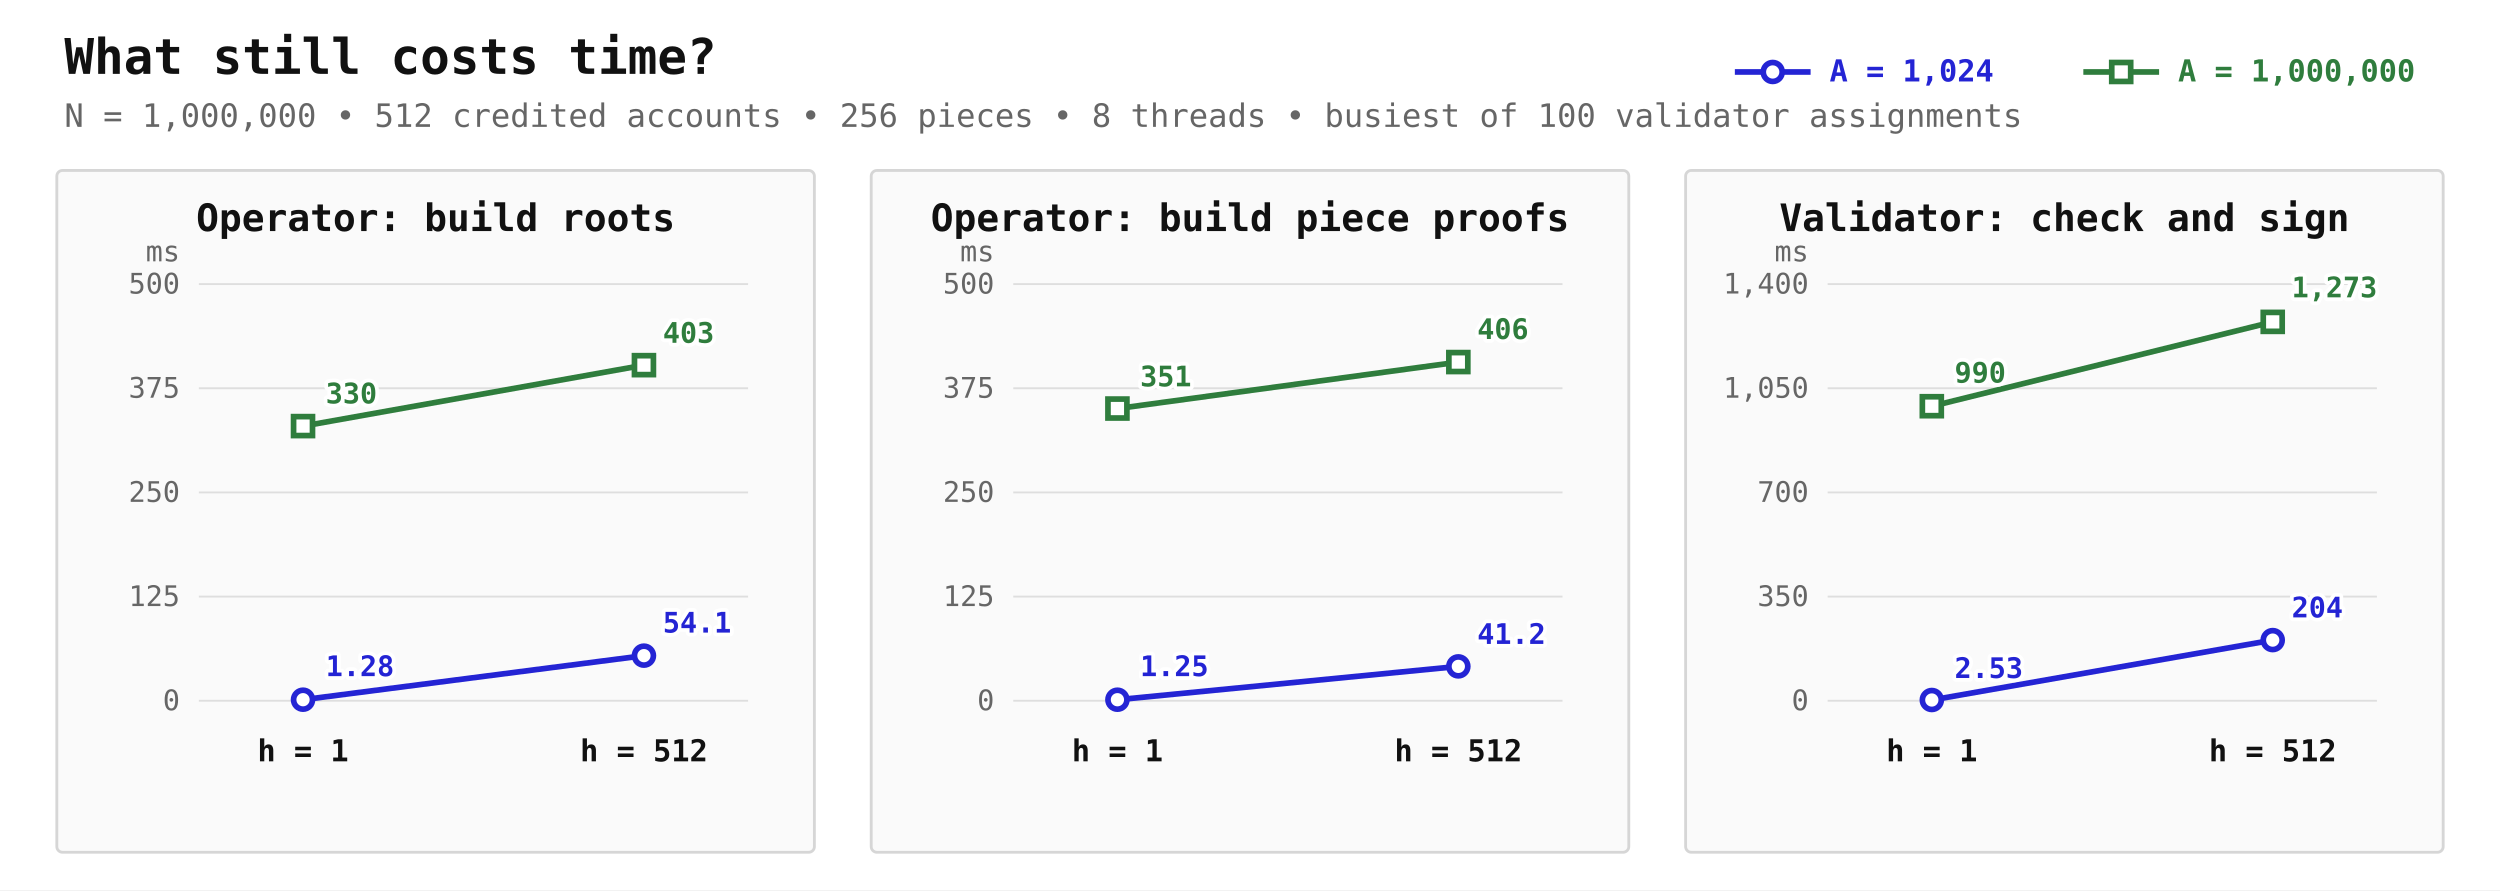
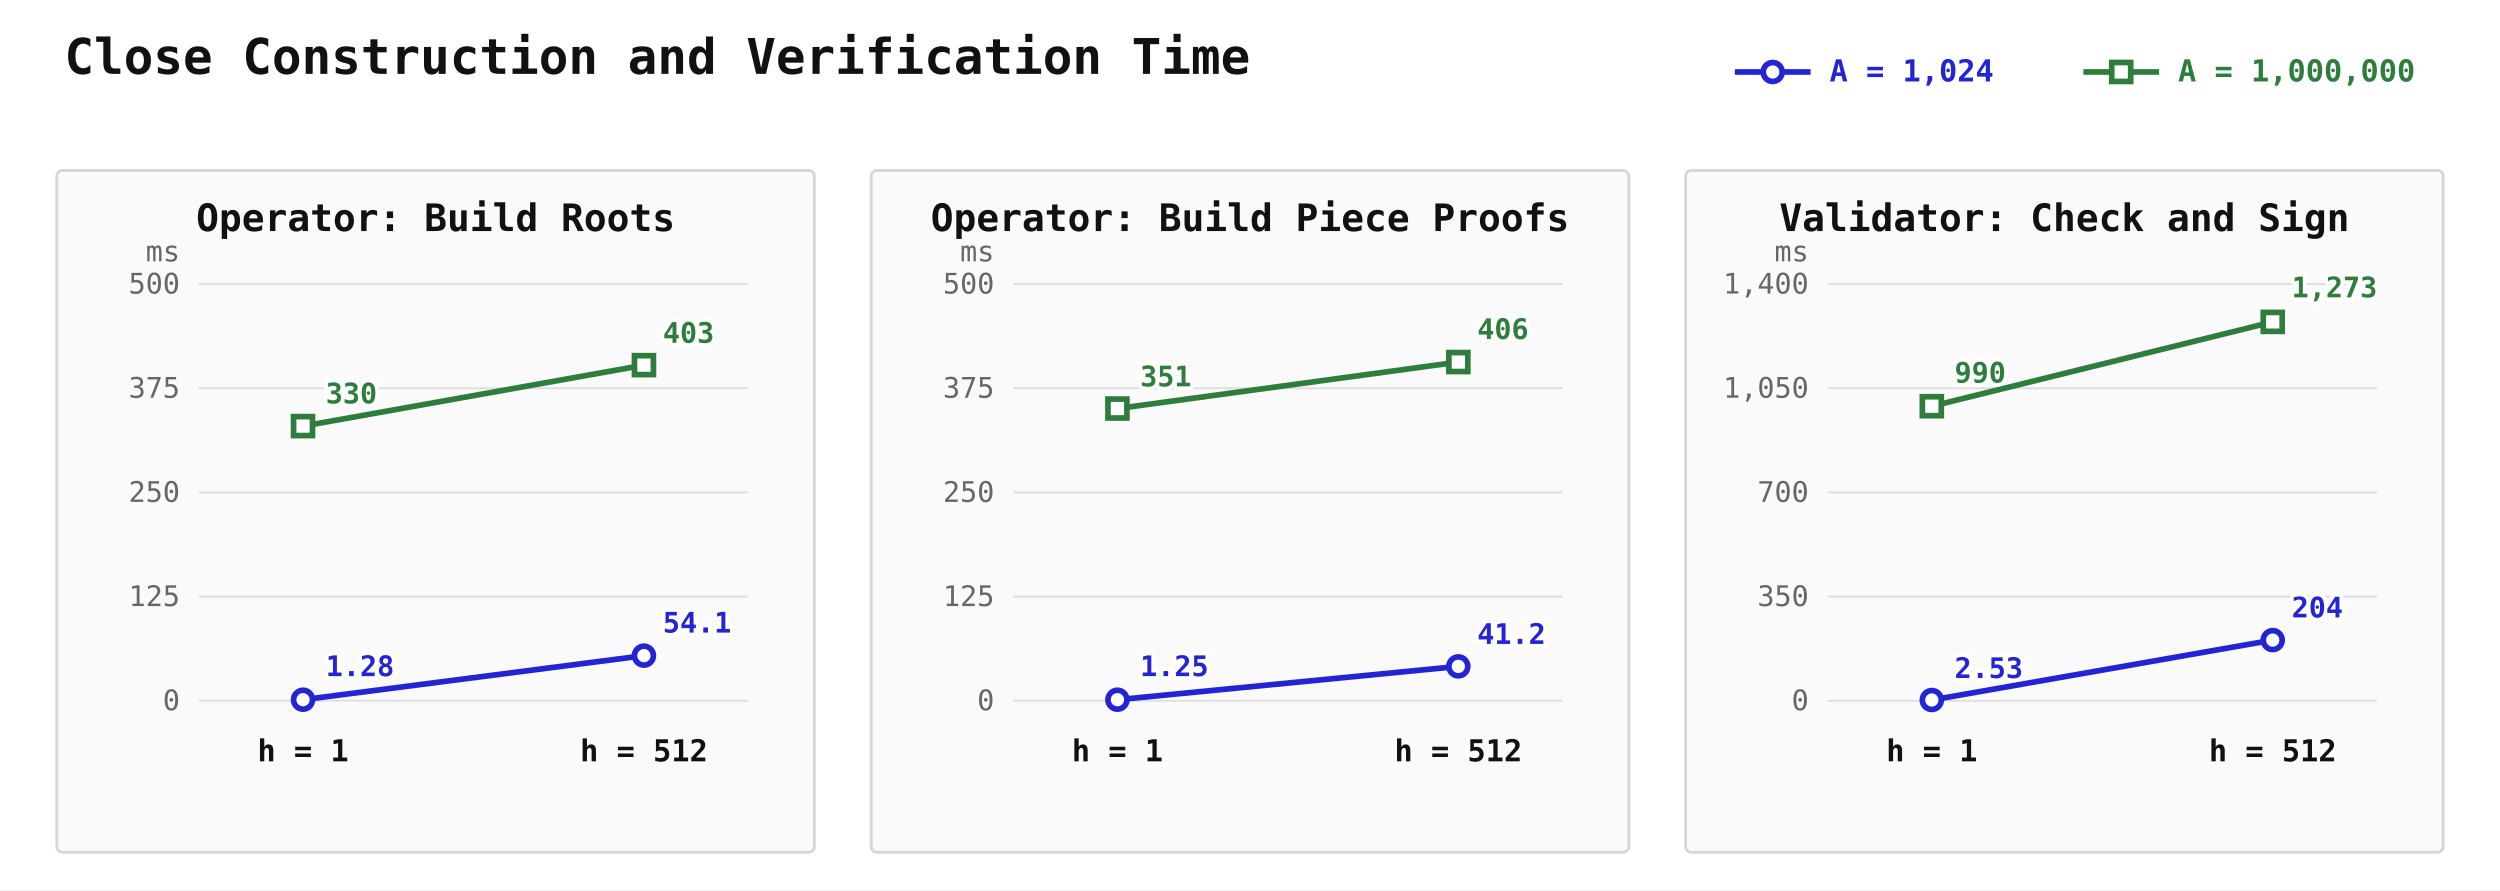
<svg xmlns="http://www.w3.org/2000/svg" viewBox="0 0 1320 470">
  <rect width="1320" height="470" fill="#fff" />
  <style>
    text { font-family: ui-monospace, SFMono-Regular, Menlo, Monaco, Consolas, monospace; }
    .title { font-size: 26px; font-weight: 700; fill: #111; }
-     .subtitle { font-size: 17px; fill: #666; }
    .panel-title { font-size: 20px; font-weight: 700; fill: #111; text-anchor: middle; }
    .axis { font-size: 15px; fill: #666; }
    .axis-strong { font-size: 16px; font-weight: 700; fill: #111; }
    .value { font-size: 15px; font-weight: 700; paint-order: stroke; stroke: #fff; stroke-width: 4px; stroke-linejoin: round; }
    .grid { stroke: #dedede; stroke-width: 1; }
    .frame { fill: #fafafa; stroke: #d6d6d6; stroke-width: 1.5; }
    .blue { stroke: #2424d4; fill: none; }
    .green { stroke: #2f7d3d; fill: none; }
    .blue-text { fill: #2424d4; }
    .green-text { fill: #2f7d3d; }
    .series { stroke-width: 3; }
  </style>
-   <text class="title" x="34" y="39">What still costs time?</text>
-   <text class="subtitle" x="34" y="67">N = 1,000,000 • 512 credited accounts • 256 pieces • 8 threads • busiest of 100 validator assignments</text>
+   <text class="title" x="34" y="39">Close Construction and Verification Time</text>
  <line class="blue series" x1="916" y1="38" x2="956" y2="38" />
  <circle cx="936" cy="38" r="5" fill="#fff" stroke="#2424d4" stroke-width="3" />
  <text class="axis-strong blue-text" x="966" y="43">A = 1,024</text>
  <line class="green series" x1="1100" y1="38" x2="1140" y2="38" />
  <rect x="1115" y="33" width="10" height="10" fill="#fff" stroke="#2f7d3d" stroke-width="3" />
  <text class="axis-strong green-text" x="1150" y="43">A = 1,000,000</text>
  <rect class="frame" x="30" y="90" width="400" height="360" rx="3" />
-   <text class="panel-title" x="230" y="122">Operator: build roots</text>
+   <text class="panel-title" x="230" y="122">Operator: Build Roots</text>
  <text class="axis" x="95" y="138" text-anchor="end">ms</text>
  <line class="grid" x1="105" y1="150" x2="395" y2="150" />
  <line class="grid" x1="105" y1="205" x2="395" y2="205" />
  <line class="grid" x1="105" y1="260" x2="395" y2="260" />
  <line class="grid" x1="105" y1="315" x2="395" y2="315" />
  <line class="grid" x1="105" y1="370" x2="395" y2="370" />
  <text class="axis" x="95" y="155" text-anchor="end">500</text>
  <text class="axis" x="95" y="210" text-anchor="end">375</text>
  <text class="axis" x="95" y="265" text-anchor="end">250</text>
  <text class="axis" x="95" y="320" text-anchor="end">125</text>
  <text class="axis" x="95" y="375" text-anchor="end">0</text>
  <text class="axis-strong" x="160" y="402" text-anchor="middle">h = 1</text>
  <text class="axis-strong" x="340" y="402" text-anchor="middle">h = 512</text>
  <path class="blue series" d="M160 369.44 L340 346.18" />
  <path class="green series" d="M160 224.98 L340 192.80" />
  <circle cx="160" cy="369.44" r="5" fill="#fff" stroke="#2424d4" stroke-width="3" />
  <circle cx="340" cy="346.18" r="5" fill="#fff" stroke="#2424d4" stroke-width="3" />
  <rect x="155" y="219.98" width="10" height="10" fill="#fff" stroke="#2f7d3d" stroke-width="3" />
  <rect x="335" y="187.80" width="10" height="10" fill="#fff" stroke="#2f7d3d" stroke-width="3" />
  <text class="value blue-text" x="172" y="357">1.28</text>
  <text class="value blue-text" x="350" y="334">54.1</text>
  <text class="value green-text" x="172" y="213">330</text>
  <text class="value green-text" x="350" y="181">403</text>
  <rect class="frame" x="460" y="90" width="400" height="360" rx="3" />
-   <text class="panel-title" x="660" y="122">Operator: build piece proofs</text>
+   <text class="panel-title" x="660" y="122">Operator: Build Piece Proofs</text>
  <text class="axis" x="525" y="138" text-anchor="end">ms</text>
  <line class="grid" x1="535" y1="150" x2="825" y2="150" />
  <line class="grid" x1="535" y1="205" x2="825" y2="205" />
  <line class="grid" x1="535" y1="260" x2="825" y2="260" />
  <line class="grid" x1="535" y1="315" x2="825" y2="315" />
  <line class="grid" x1="535" y1="370" x2="825" y2="370" />
  <text class="axis" x="525" y="155" text-anchor="end">500</text>
  <text class="axis" x="525" y="210" text-anchor="end">375</text>
  <text class="axis" x="525" y="265" text-anchor="end">250</text>
  <text class="axis" x="525" y="320" text-anchor="end">125</text>
  <text class="axis" x="525" y="375" text-anchor="end">0</text>
  <text class="axis-strong" x="590" y="402" text-anchor="middle">h = 1</text>
  <text class="axis-strong" x="770" y="402" text-anchor="middle">h = 512</text>
  <path class="blue series" d="M590 369.45 L770 351.85" />
  <path class="green series" d="M590 215.71 L770 191.17" />
  <circle cx="590" cy="369.45" r="5" fill="#fff" stroke="#2424d4" stroke-width="3" />
  <circle cx="770" cy="351.85" r="5" fill="#fff" stroke="#2424d4" stroke-width="3" />
  <rect x="585" y="210.71" width="10" height="10" fill="#fff" stroke="#2f7d3d" stroke-width="3" />
  <rect x="765" y="186.17" width="10" height="10" fill="#fff" stroke="#2f7d3d" stroke-width="3" />
  <text class="value blue-text" x="602" y="357">1.25</text>
  <text class="value blue-text" x="780" y="340">41.2</text>
  <text class="value green-text" x="602" y="204">351</text>
  <text class="value green-text" x="780" y="179">406</text>
  <rect class="frame" x="890" y="90" width="400" height="360" rx="3" />
-   <text class="panel-title" x="1090" y="122">Validator: check and sign</text>
+   <text class="panel-title" x="1090" y="122">Validator: Check and Sign</text>
  <text class="axis" x="955" y="138" text-anchor="end">ms</text>
  <line class="grid" x1="965" y1="150" x2="1255" y2="150" />
  <line class="grid" x1="965" y1="205" x2="1255" y2="205" />
  <line class="grid" x1="965" y1="260" x2="1255" y2="260" />
  <line class="grid" x1="965" y1="315" x2="1255" y2="315" />
  <line class="grid" x1="965" y1="370" x2="1255" y2="370" />
  <text class="axis" x="955" y="155" text-anchor="end">1,400</text>
  <text class="axis" x="955" y="210" text-anchor="end">1,050</text>
  <text class="axis" x="955" y="265" text-anchor="end">700</text>
  <text class="axis" x="955" y="320" text-anchor="end">350</text>
  <text class="axis" x="955" y="375" text-anchor="end">0</text>
  <text class="axis-strong" x="1020" y="402" text-anchor="middle">h = 1</text>
  <text class="axis-strong" x="1200" y="402" text-anchor="middle">h = 512</text>
  <path class="blue series" d="M1020 369.60 L1200 337.97" />
  <path class="green series" d="M1020 214.48 L1200 169.95" />
  <circle cx="1020" cy="369.60" r="5" fill="#fff" stroke="#2424d4" stroke-width="3" />
  <circle cx="1200" cy="337.97" r="5" fill="#fff" stroke="#2424d4" stroke-width="3" />
  <rect x="1015" y="209.48" width="10" height="10" fill="#fff" stroke="#2f7d3d" stroke-width="3" />
  <rect x="1195" y="164.95" width="10" height="10" fill="#fff" stroke="#2f7d3d" stroke-width="3" />
  <text class="value blue-text" x="1032" y="358">2.53</text>
  <text class="value blue-text" x="1210" y="326">204</text>
  <text class="value green-text" x="1032" y="202">990</text>
  <text class="value green-text" x="1210" y="157">1,273</text>
</svg>
